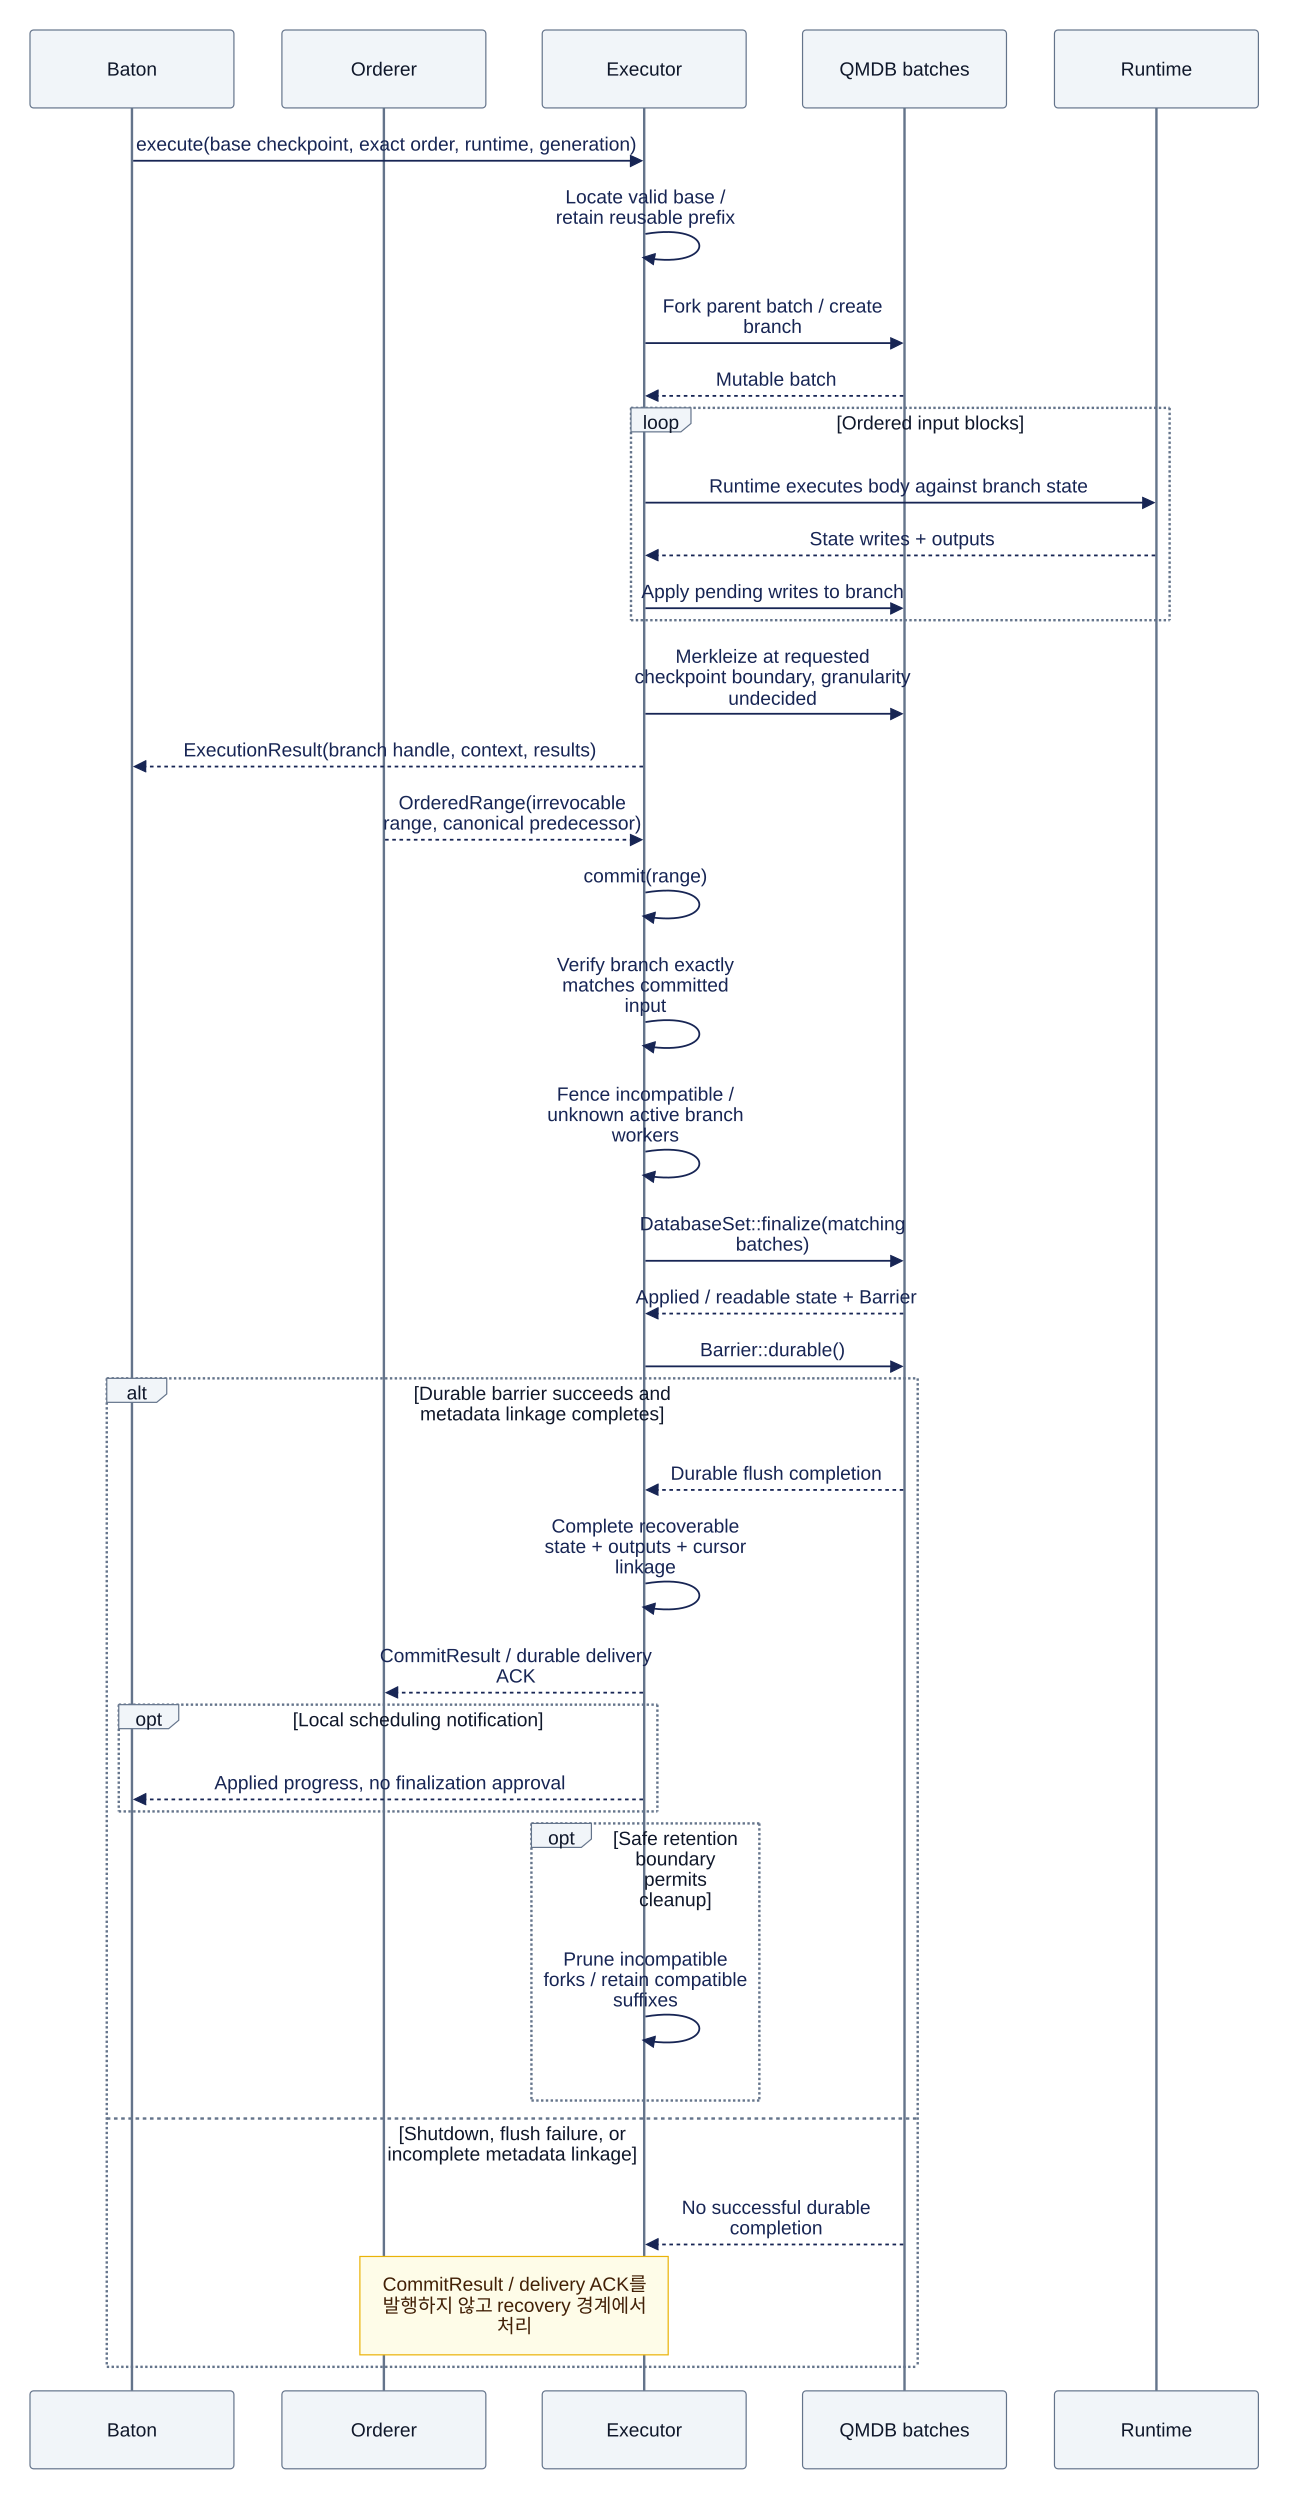
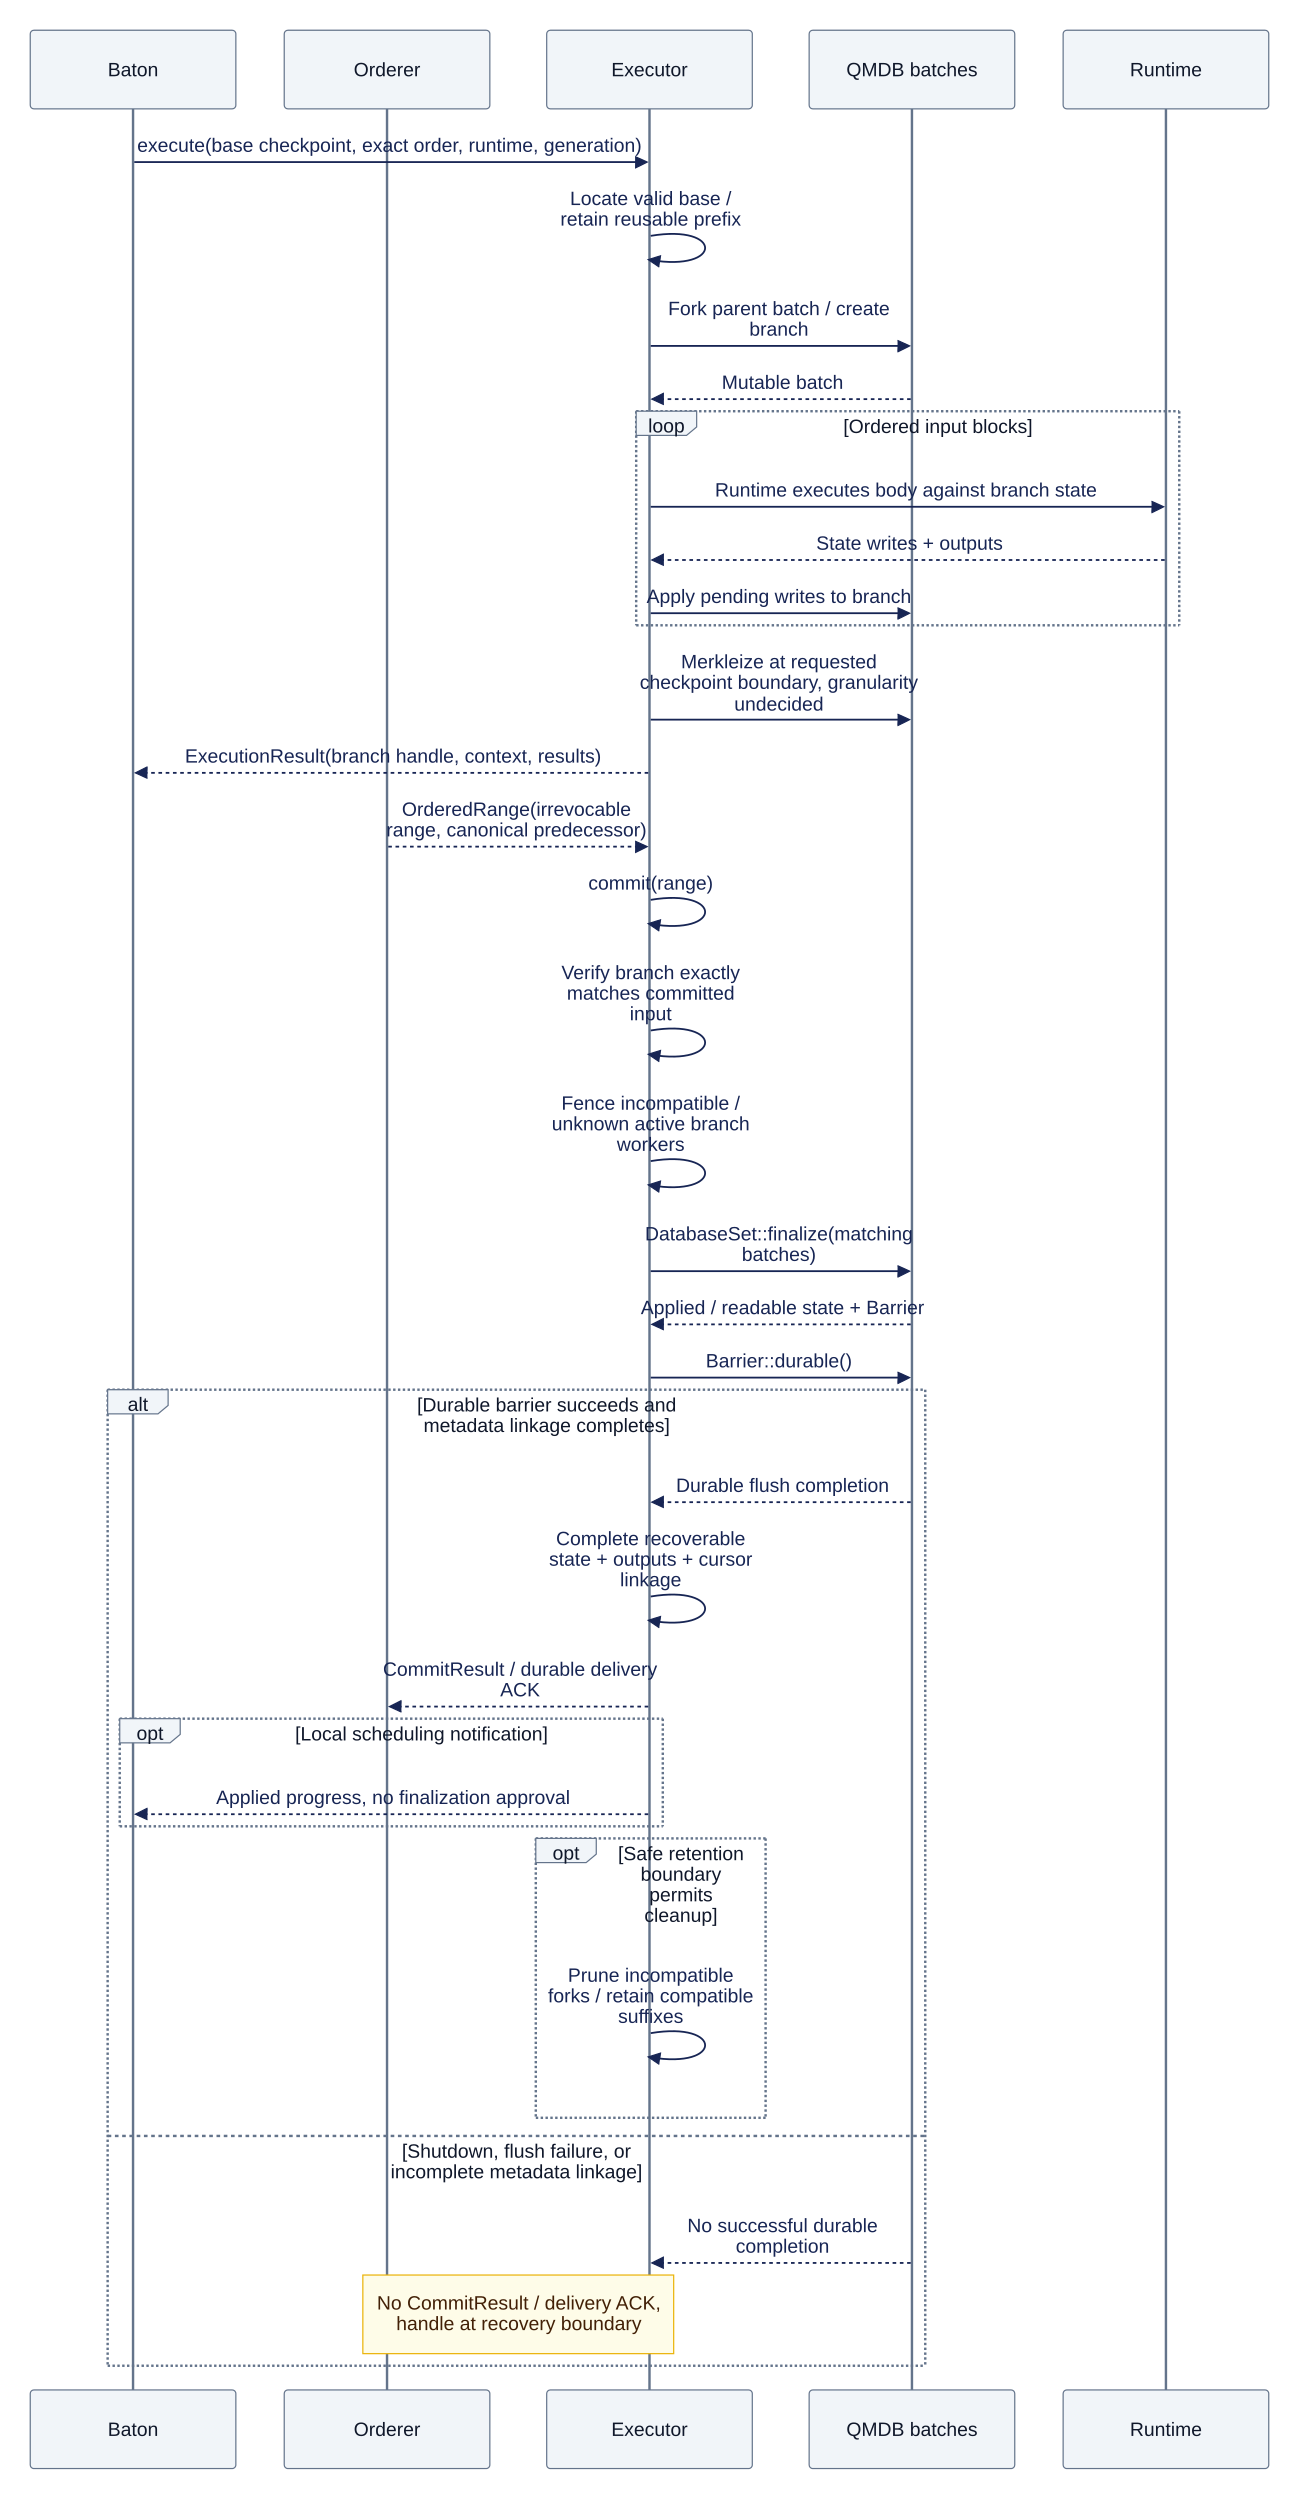
- <svg xmlns="http://www.w3.org/2000/svg" id="diagram-09" width="1074" height="2084" viewBox="-25 -25 1074 2084" role="graphics-document document" aria-roledescription="sequence">
-   <g>
-     <rect x="854" y="1968" fill="#eaeaea" stroke="#666" width="170" height="65" name="A" rx="3" ry="3" class="actor actor-bottom" />
-     <text x="939" y="2000.5" dominant-baseline="central" alignment-baseline="central" class="actor actor-box" style="text-anchor: middle; font-size: 16px; font-weight: 400; font-family: Arial, &quot;Apple SD Gothic Neo&quot;, sans-serif;">
+ <svg xmlns="http://www.w3.org/2000/svg" id="diagram-09" width="1074" height="2067" viewBox="-25 -25 1074 2067" role="graphics-document document" aria-roledescription="sequence">
+   <g>
+     <rect x="854" y="1951" fill="#eaeaea" stroke="#666" width="170" height="65" name="A" rx="3" ry="3" class="actor actor-bottom" />
+     <text x="939" y="1983.5" dominant-baseline="central" alignment-baseline="central" class="actor actor-box" style="text-anchor: middle; font-size: 16px; font-weight: 400; font-family: Arial, &quot;Apple SD Gothic Neo&quot;, sans-serif;">
      <tspan x="939" dy="0">Runtime</tspan>
    </text>
  </g>
  <g>
-     <rect x="644" y="1968" fill="#eaeaea" stroke="#666" width="170" height="65" name="Q" rx="3" ry="3" class="actor actor-bottom" />
-     <text x="729" y="2000.5" dominant-baseline="central" alignment-baseline="central" class="actor actor-box" style="text-anchor: middle; font-size: 16px; font-weight: 400; font-family: Arial, &quot;Apple SD Gothic Neo&quot;, sans-serif;">
+     <rect x="644" y="1951" fill="#eaeaea" stroke="#666" width="170" height="65" name="Q" rx="3" ry="3" class="actor actor-bottom" />
+     <text x="729" y="1983.5" dominant-baseline="central" alignment-baseline="central" class="actor actor-box" style="text-anchor: middle; font-size: 16px; font-weight: 400; font-family: Arial, &quot;Apple SD Gothic Neo&quot;, sans-serif;">
      <tspan x="729" dy="0">QMDB batches</tspan>
    </text>
  </g>
  <g>
-     <rect x="427" y="1968" fill="#eaeaea" stroke="#666" width="170" height="65" name="O" rx="3" ry="3" class="actor actor-bottom" />
-     <text x="512" y="2000.5" dominant-baseline="central" alignment-baseline="central" class="actor actor-box" style="text-anchor: middle; font-size: 16px; font-weight: 400; font-family: Arial, &quot;Apple SD Gothic Neo&quot;, sans-serif;">
+     <rect x="427" y="1951" fill="#eaeaea" stroke="#666" width="170" height="65" name="O" rx="3" ry="3" class="actor actor-bottom" />
+     <text x="512" y="1983.5" dominant-baseline="central" alignment-baseline="central" class="actor actor-box" style="text-anchor: middle; font-size: 16px; font-weight: 400; font-family: Arial, &quot;Apple SD Gothic Neo&quot;, sans-serif;">
      <tspan x="512" dy="0">Executor</tspan>
    </text>
  </g>
  <g>
-     <rect x="210" y="1968" fill="#eaeaea" stroke="#666" width="170" height="65" name="M" rx="3" ry="3" class="actor actor-bottom" />
-     <text x="295" y="2000.5" dominant-baseline="central" alignment-baseline="central" class="actor actor-box" style="text-anchor: middle; font-size: 16px; font-weight: 400; font-family: Arial, &quot;Apple SD Gothic Neo&quot;, sans-serif;">
+     <rect x="210" y="1951" fill="#eaeaea" stroke="#666" width="170" height="65" name="M" rx="3" ry="3" class="actor actor-bottom" />
+     <text x="295" y="1983.5" dominant-baseline="central" alignment-baseline="central" class="actor actor-box" style="text-anchor: middle; font-size: 16px; font-weight: 400; font-family: Arial, &quot;Apple SD Gothic Neo&quot;, sans-serif;">
      <tspan x="295" dy="0">Orderer</tspan>
    </text>
  </g>
  <g>
-     <rect x="0" y="1968" fill="#eaeaea" stroke="#666" width="170" height="65" name="B" rx="3" ry="3" class="actor actor-bottom" />
-     <text x="85" y="2000.5" dominant-baseline="central" alignment-baseline="central" class="actor actor-box" style="text-anchor: middle; font-size: 16px; font-weight: 400; font-family: Arial, &quot;Apple SD Gothic Neo&quot;, sans-serif;">
+     <rect x="0" y="1951" fill="#eaeaea" stroke="#666" width="170" height="65" name="B" rx="3" ry="3" class="actor actor-bottom" />
+     <text x="85" y="1983.5" dominant-baseline="central" alignment-baseline="central" class="actor actor-box" style="text-anchor: middle; font-size: 16px; font-weight: 400; font-family: Arial, &quot;Apple SD Gothic Neo&quot;, sans-serif;">
      <tspan x="85" dy="0">Baton</tspan>
    </text>
  </g>
  <g>
-     <line id="actor39" x1="939" y1="65" x2="939" y2="1968" class="actor-line 200" stroke-width="0.5px" stroke="#999" name="A" />
+     <line id="actor39" x1="939" y1="65" x2="939" y2="1951" class="actor-line 200" stroke-width="0.5px" stroke="#999" name="A" />
    <g id="root-39">
      <rect x="854" y="0" fill="#eaeaea" stroke="#666" width="170" height="65" name="A" rx="3" ry="3" class="actor actor-top" />
      <text x="939" y="32.5" dominant-baseline="central" alignment-baseline="central" class="actor actor-box" style="text-anchor: middle; font-size: 16px; font-weight: 400; font-family: Arial, &quot;Apple SD Gothic Neo&quot;, sans-serif;">
        <tspan x="939" dy="0">Runtime</tspan>
      </text>
    </g>
  </g>
  <g>
-     <line id="actor38" x1="729" y1="65" x2="729" y2="1968" class="actor-line 200" stroke-width="0.5px" stroke="#999" name="Q" />
+     <line id="actor38" x1="729" y1="65" x2="729" y2="1951" class="actor-line 200" stroke-width="0.5px" stroke="#999" name="Q" />
    <g id="root-38">
      <rect x="644" y="0" fill="#eaeaea" stroke="#666" width="170" height="65" name="Q" rx="3" ry="3" class="actor actor-top" />
      <text x="729" y="32.5" dominant-baseline="central" alignment-baseline="central" class="actor actor-box" style="text-anchor: middle; font-size: 16px; font-weight: 400; font-family: Arial, &quot;Apple SD Gothic Neo&quot;, sans-serif;">
        <tspan x="729" dy="0">QMDB batches</tspan>
      </text>
    </g>
  </g>
  <g>
-     <line id="actor37" x1="512" y1="65" x2="512" y2="1968" class="actor-line 200" stroke-width="0.5px" stroke="#999" name="O" />
+     <line id="actor37" x1="512" y1="65" x2="512" y2="1951" class="actor-line 200" stroke-width="0.5px" stroke="#999" name="O" />
    <g id="root-37">
      <rect x="427" y="0" fill="#eaeaea" stroke="#666" width="170" height="65" name="O" rx="3" ry="3" class="actor actor-top" />
      <text x="512" y="32.5" dominant-baseline="central" alignment-baseline="central" class="actor actor-box" style="text-anchor: middle; font-size: 16px; font-weight: 400; font-family: Arial, &quot;Apple SD Gothic Neo&quot;, sans-serif;">
        <tspan x="512" dy="0">Executor</tspan>
      </text>
    </g>
  </g>
  <g>
-     <line id="actor36" x1="295" y1="65" x2="295" y2="1968" class="actor-line 200" stroke-width="0.5px" stroke="#999" name="M" />
+     <line id="actor36" x1="295" y1="65" x2="295" y2="1951" class="actor-line 200" stroke-width="0.5px" stroke="#999" name="M" />
    <g id="root-36">
      <rect x="210" y="0" fill="#eaeaea" stroke="#666" width="170" height="65" name="M" rx="3" ry="3" class="actor actor-top" />
      <text x="295" y="32.5" dominant-baseline="central" alignment-baseline="central" class="actor actor-box" style="text-anchor: middle; font-size: 16px; font-weight: 400; font-family: Arial, &quot;Apple SD Gothic Neo&quot;, sans-serif;">
        <tspan x="295" dy="0">Orderer</tspan>
      </text>
    </g>
  </g>
  <g>
-     <line id="actor35" x1="85" y1="65" x2="85" y2="1968" class="actor-line 200" stroke-width="0.5px" stroke="#999" name="B" />
+     <line id="actor35" x1="85" y1="65" x2="85" y2="1951" class="actor-line 200" stroke-width="0.5px" stroke="#999" name="B" />
    <g id="root-35">
      <rect x="0" y="0" fill="#eaeaea" stroke="#666" width="170" height="65" name="B" rx="3" ry="3" class="actor actor-top" />
      <text x="85" y="32.5" dominant-baseline="central" alignment-baseline="central" class="actor actor-box" style="text-anchor: middle; font-size: 16px; font-weight: 400; font-family: Arial, &quot;Apple SD Gothic Neo&quot;, sans-serif;">
        <tspan x="85" dy="0">Baton</tspan>
      </text>
    </g>
  </g>
  <style>#diagram-09{font-family:Arial,Apple SD Gothic Neo,sans-serif;font-size:16px;fill:#172554;}@keyframes edge-animation-frame{from{stroke-dashoffset:0;}}@keyframes dash{to{stroke-dashoffset:0;}}#diagram-09 .edge-animation-slow{stroke-dasharray:9,5!important;stroke-dashoffset:900;animation:dash 50s linear infinite;stroke-linecap:round;}#diagram-09 .edge-animation-fast{stroke-dasharray:9,5!important;stroke-dashoffset:900;animation:dash 20s linear infinite;stroke-linecap:round;}#diagram-09 .error-icon{fill:hsl(45.882, 100%, 100%);}#diagram-09 .error-text{fill:#000000;stroke:#000000;}#diagram-09 .edge-thickness-normal{stroke-width:1px;}#diagram-09 .edge-thickness-thick{stroke-width:3.5px;}#diagram-09 .edge-pattern-solid{stroke-dasharray:0;}#diagram-09 .edge-thickness-invisible{stroke-width:0;fill:none;}#diagram-09 .edge-pattern-dashed{stroke-dasharray:3;}#diagram-09 .edge-pattern-dotted{stroke-dasharray:2;}#diagram-09 .marker{fill:#475569;stroke:#475569;}#diagram-09 .marker.cross{stroke:#475569;}#diagram-09 svg{font-family:Arial,Apple SD Gothic Neo,sans-serif;font-size:16px;}#diagram-09 p{margin:0;}#diagram-09 .actor{stroke:#64748b;fill:#f1f5f9;}#diagram-09 text.actor&gt;tspan{fill:#0f172a;stroke:none;}#diagram-09 .actor-line{stroke:#64748b;}#diagram-09 .innerArc{stroke-width:1.5;stroke-dasharray:none;}#diagram-09 .messageLine0{stroke-width:1.5;stroke-dasharray:none;stroke:#172554;}#diagram-09 .messageLine1{stroke-width:1.5;stroke-dasharray:2,2;stroke:#172554;}#diagram-09 #arrowhead path{fill:#172554;stroke:#172554;}#diagram-09 .sequenceNumber{fill:#b8aa96;}#diagram-09 #sequencenumber{fill:#172554;}#diagram-09 #crosshead path{fill:#172554;stroke:#172554;}#diagram-09 .messageText{fill:#172554;stroke:none;}#diagram-09 .labelBox{stroke:#64748b;fill:#f1f5f9;}#diagram-09 .labelText,#diagram-09 .labelText&gt;tspan{fill:#0f172a;stroke:none;}#diagram-09 .loopText,#diagram-09 .loopText&gt;tspan{fill:#0f172a;stroke:none;}#diagram-09 .loopLine{stroke-width:2px;stroke-dasharray:2,2;stroke:#64748b;fill:#64748b;}#diagram-09 .note{stroke:#eab308;fill:#fefce8;}#diagram-09 .noteText,#diagram-09 .noteText&gt;tspan{fill:#422006;stroke:none;}#diagram-09 .activation0{fill:hsl(105.882, 100%, 96.667%);stroke:hsl(105.882, 100%, 86.667%);}#diagram-09 .activation1{fill:hsl(105.882, 100%, 96.667%);stroke:hsl(105.882, 100%, 86.667%);}#diagram-09 .activation2{fill:hsl(105.882, 100%, 96.667%);stroke:hsl(105.882, 100%, 86.667%);}#diagram-09 .actorPopupMenu{position:absolute;}#diagram-09 .actorPopupMenuPanel{position:absolute;fill:#f1f5f9;box-shadow:0px 8px 16px 0px rgba(0,0,0,0.2);filter:drop-shadow(3px 5px 2px rgb(0 0 0 / 0.4));}#diagram-09 .actor-man line{stroke:#64748b;fill:#f1f5f9;}#diagram-09 .actor-man circle,#diagram-09 line{stroke:#64748b;fill:#f1f5f9;stroke-width:2px;}#diagram-09 :root{--mermaid-font-family:Arial,Apple SD Gothic Neo,sans-serif;}</style>
  <g />
  <defs>
    <symbol id="computer" width="24" height="24">
      <path transform="scale(.5)" d="M2 2v13h20v-13h-20zm18 11h-16v-9h16v9zm-10.228 6l.466-1h3.524l.467 1h-4.457zm14.228 3h-24l2-6h2.104l-1.33 4h18.45l-1.297-4h2.073l2 6zm-5-10h-14v-7h14v7z" />
    </symbol>
  </defs>
  <defs>
    <symbol id="database" fill-rule="evenodd" clip-rule="evenodd">
      <path transform="scale(.5)" d="M12.258.001l.256.004.255.005.253.008.251.01.249.012.247.015.246.016.242.019.241.02.239.023.236.024.233.027.231.028.229.031.225.032.223.034.22.036.217.038.214.04.211.041.208.043.205.045.201.046.198.048.194.05.191.051.187.053.183.054.18.056.175.057.172.059.168.06.163.061.16.063.155.064.15.066.074.033.073.033.071.034.07.034.069.035.068.035.067.035.066.035.064.036.064.036.062.036.06.036.06.037.058.037.058.037.055.038.055.038.053.038.052.038.051.039.05.039.048.039.047.039.045.04.044.04.043.04.041.04.04.041.039.041.037.041.036.041.034.041.033.042.032.042.03.042.029.042.027.042.026.043.024.043.023.043.021.043.02.043.018.044.017.043.015.044.013.044.012.044.011.045.009.044.007.045.006.045.004.045.002.045.001.045v17l-.001.045-.002.045-.004.045-.006.045-.007.045-.009.044-.011.045-.012.044-.013.044-.015.044-.017.043-.018.044-.02.043-.021.043-.023.043-.024.043-.026.043-.027.042-.029.042-.03.042-.032.042-.033.042-.034.041-.036.041-.037.041-.039.041-.04.041-.041.04-.043.04-.044.04-.045.04-.047.039-.048.039-.05.039-.051.039-.052.038-.053.038-.055.038-.055.038-.058.037-.058.037-.06.037-.06.036-.062.036-.064.036-.064.036-.066.035-.067.035-.068.035-.069.035-.07.034-.071.034-.073.033-.074.033-.15.066-.155.064-.16.063-.163.061-.168.06-.172.059-.175.057-.18.056-.183.054-.187.053-.191.051-.194.05-.198.048-.201.046-.205.045-.208.043-.211.041-.214.04-.217.038-.22.036-.223.034-.225.032-.229.031-.231.028-.233.027-.236.024-.239.023-.241.02-.242.019-.246.016-.247.015-.249.012-.251.01-.253.008-.255.005-.256.004-.258.001-.258-.001-.256-.004-.255-.005-.253-.008-.251-.01-.249-.012-.247-.015-.245-.016-.243-.019-.241-.02-.238-.023-.236-.024-.234-.027-.231-.028-.228-.031-.226-.032-.223-.034-.22-.036-.217-.038-.214-.04-.211-.041-.208-.043-.204-.045-.201-.046-.198-.048-.195-.05-.19-.051-.187-.053-.184-.054-.179-.056-.176-.057-.172-.059-.167-.06-.164-.061-.159-.063-.155-.064-.151-.066-.074-.033-.072-.033-.072-.034-.07-.034-.069-.035-.068-.035-.067-.035-.066-.035-.064-.036-.063-.036-.062-.036-.061-.036-.06-.037-.058-.037-.057-.037-.056-.038-.055-.038-.053-.038-.052-.038-.051-.039-.049-.039-.049-.039-.046-.039-.046-.04-.044-.04-.043-.04-.041-.04-.04-.041-.039-.041-.037-.041-.036-.041-.034-.041-.033-.042-.032-.042-.03-.042-.029-.042-.027-.042-.026-.043-.024-.043-.023-.043-.021-.043-.02-.043-.018-.044-.017-.043-.015-.044-.013-.044-.012-.044-.011-.045-.009-.044-.007-.045-.006-.045-.004-.045-.002-.045-.001-.045v-17l.001-.045.002-.045.004-.045.006-.045.007-.045.009-.044.011-.045.012-.044.013-.044.015-.044.017-.043.018-.044.02-.043.021-.043.023-.043.024-.043.026-.043.027-.042.029-.042.03-.042.032-.042.033-.042.034-.041.036-.041.037-.041.039-.041.04-.041.041-.04.043-.04.044-.04.046-.04.046-.039.049-.039.049-.039.051-.039.052-.038.053-.038.055-.038.056-.038.057-.037.058-.037.06-.037.061-.036.062-.036.063-.036.064-.036.066-.035.067-.035.068-.035.069-.035.07-.034.072-.034.072-.033.074-.033.151-.066.155-.064.159-.063.164-.061.167-.06.172-.059.176-.057.179-.056.184-.054.187-.053.19-.051.195-.05.198-.048.201-.046.204-.045.208-.043.211-.041.214-.04.217-.038.22-.036.223-.034.226-.032.228-.031.231-.028.234-.027.236-.024.238-.023.241-.02.243-.019.245-.016.247-.015.249-.012.251-.01.253-.008.255-.005.256-.004.258-.001.258.001zm-9.258 20.499v.01l.001.021.003.021.004.022.005.021.006.022.007.022.009.023.01.022.011.023.012.023.013.023.015.023.016.024.017.023.018.024.019.024.021.024.022.025.023.024.024.025.052.049.056.05.061.051.066.051.07.051.075.051.079.052.084.052.088.052.092.052.097.052.102.051.105.052.11.052.114.051.119.051.123.051.127.05.131.05.135.05.139.048.144.049.147.047.152.047.155.047.16.045.163.045.167.043.171.043.176.041.178.041.183.039.187.039.19.037.194.035.197.035.202.033.204.031.209.03.212.029.216.027.219.025.222.024.226.021.23.02.233.018.236.016.24.015.243.012.246.01.249.008.253.005.256.004.259.001.26-.001.257-.004.254-.005.25-.008.247-.011.244-.012.241-.014.237-.016.233-.018.231-.021.226-.021.224-.024.22-.026.216-.027.212-.028.21-.031.205-.031.202-.034.198-.034.194-.036.191-.037.187-.039.183-.04.179-.04.175-.042.172-.043.168-.044.163-.045.16-.046.155-.046.152-.047.148-.048.143-.049.139-.049.136-.05.131-.05.126-.05.123-.051.118-.052.114-.051.11-.052.106-.052.101-.052.096-.052.092-.052.088-.053.083-.051.079-.052.074-.052.07-.051.065-.051.06-.051.056-.05.051-.05.023-.024.023-.025.021-.024.02-.024.019-.024.018-.024.017-.024.015-.023.014-.024.013-.023.012-.023.01-.023.01-.022.008-.022.006-.022.006-.022.004-.022.004-.021.001-.021.001-.021v-4.127l-.077.055-.08.053-.083.054-.085.053-.087.052-.09.052-.093.051-.095.05-.097.05-.1.049-.102.049-.105.048-.106.047-.109.047-.111.046-.114.045-.115.045-.118.044-.12.043-.122.042-.124.042-.126.041-.128.04-.13.04-.132.038-.134.038-.135.037-.138.037-.139.035-.142.035-.143.034-.144.033-.147.032-.148.031-.15.03-.151.03-.153.029-.154.027-.156.027-.158.026-.159.025-.161.024-.162.023-.163.022-.165.021-.166.02-.167.019-.169.018-.169.017-.171.016-.173.015-.173.014-.175.013-.175.012-.177.011-.178.01-.179.008-.179.008-.181.006-.182.005-.182.004-.184.003-.184.002h-.37l-.184-.002-.184-.003-.182-.004-.182-.005-.181-.006-.179-.008-.179-.008-.178-.01-.176-.011-.176-.012-.175-.013-.173-.014-.172-.015-.171-.016-.17-.017-.169-.018-.167-.019-.166-.02-.165-.021-.163-.022-.162-.023-.161-.024-.159-.025-.157-.026-.156-.027-.155-.027-.153-.029-.151-.03-.15-.03-.148-.031-.146-.032-.145-.033-.143-.034-.141-.035-.14-.035-.137-.037-.136-.037-.134-.038-.132-.038-.13-.04-.128-.04-.126-.041-.124-.042-.122-.042-.12-.044-.117-.043-.116-.045-.113-.045-.112-.046-.109-.047-.106-.047-.105-.048-.102-.049-.1-.049-.097-.05-.095-.05-.093-.052-.09-.051-.087-.052-.085-.053-.083-.054-.08-.054-.077-.054v4.127zm0-5.654v.011l.001.021.003.021.004.021.005.022.006.022.007.022.009.022.01.022.011.023.012.023.013.023.015.024.016.023.017.024.018.024.019.024.021.024.022.024.023.025.024.024.052.05.056.05.061.05.066.051.07.051.075.052.079.051.084.052.088.052.092.052.097.052.102.052.105.052.11.051.114.051.119.052.123.05.127.051.131.05.135.049.139.049.144.048.147.048.152.047.155.046.16.045.163.045.167.044.171.042.176.042.178.04.183.04.187.038.19.037.194.036.197.034.202.033.204.032.209.03.212.028.216.027.219.025.222.024.226.022.23.02.233.018.236.016.24.014.243.012.246.01.249.008.253.006.256.003.259.001.26-.001.257-.003.254-.006.25-.008.247-.01.244-.012.241-.015.237-.016.233-.018.231-.02.226-.022.224-.024.22-.025.216-.027.212-.029.21-.03.205-.032.202-.033.198-.035.194-.036.191-.037.187-.039.183-.039.179-.041.175-.042.172-.043.168-.044.163-.045.16-.045.155-.047.152-.047.148-.048.143-.048.139-.05.136-.049.131-.05.126-.051.123-.051.118-.051.114-.052.11-.052.106-.052.101-.052.096-.052.092-.052.088-.052.083-.052.079-.052.074-.051.07-.052.065-.051.06-.05.056-.051.051-.049.023-.025.023-.024.021-.025.02-.024.019-.024.018-.024.017-.024.015-.023.014-.023.013-.024.012-.022.01-.023.01-.023.008-.022.006-.022.006-.022.004-.021.004-.022.001-.021.001-.021v-4.139l-.077.054-.08.054-.083.054-.085.052-.087.053-.09.051-.093.051-.095.051-.097.05-.1.049-.102.049-.105.048-.106.047-.109.047-.111.046-.114.045-.115.044-.118.044-.12.044-.122.042-.124.042-.126.041-.128.04-.13.039-.132.039-.134.038-.135.037-.138.036-.139.036-.142.035-.143.033-.144.033-.147.033-.148.031-.15.03-.151.03-.153.028-.154.028-.156.027-.158.026-.159.025-.161.024-.162.023-.163.022-.165.021-.166.02-.167.019-.169.018-.169.017-.171.016-.173.015-.173.014-.175.013-.175.012-.177.011-.178.009-.179.009-.179.007-.181.007-.182.005-.182.004-.184.003-.184.002h-.37l-.184-.002-.184-.003-.182-.004-.182-.005-.181-.007-.179-.007-.179-.009-.178-.009-.176-.011-.176-.012-.175-.013-.173-.014-.172-.015-.171-.016-.17-.017-.169-.018-.167-.019-.166-.02-.165-.021-.163-.022-.162-.023-.161-.024-.159-.025-.157-.026-.156-.027-.155-.028-.153-.028-.151-.03-.15-.03-.148-.031-.146-.033-.145-.033-.143-.033-.141-.035-.14-.036-.137-.036-.136-.037-.134-.038-.132-.039-.13-.039-.128-.04-.126-.041-.124-.042-.122-.043-.12-.043-.117-.044-.116-.044-.113-.046-.112-.046-.109-.046-.106-.047-.105-.048-.102-.049-.1-.049-.097-.05-.095-.051-.093-.051-.09-.051-.087-.053-.085-.052-.083-.054-.08-.054-.077-.054v4.139zm0-5.666v.011l.001.02.003.022.004.021.005.022.006.021.007.022.009.023.01.022.011.023.012.023.013.023.015.023.016.024.017.024.018.023.019.024.021.025.022.024.023.024.024.025.052.05.056.05.061.05.066.051.07.051.075.052.079.051.084.052.088.052.092.052.097.052.102.052.105.051.11.052.114.051.119.051.123.051.127.05.131.05.135.05.139.049.144.048.147.048.152.047.155.046.16.045.163.045.167.043.171.043.176.042.178.04.183.04.187.038.19.037.194.036.197.034.202.033.204.032.209.03.212.028.216.027.219.025.222.024.226.021.23.02.233.018.236.017.24.014.243.012.246.01.249.008.253.006.256.003.259.001.26-.001.257-.003.254-.006.25-.008.247-.01.244-.013.241-.014.237-.016.233-.018.231-.02.226-.022.224-.024.22-.025.216-.027.212-.029.21-.03.205-.032.202-.033.198-.035.194-.036.191-.037.187-.039.183-.039.179-.041.175-.042.172-.043.168-.044.163-.045.16-.045.155-.047.152-.047.148-.048.143-.049.139-.049.136-.049.131-.051.126-.05.123-.051.118-.052.114-.051.11-.052.106-.052.101-.052.096-.052.092-.052.088-.052.083-.052.079-.052.074-.052.07-.051.065-.051.06-.051.056-.05.051-.049.023-.025.023-.025.021-.024.02-.024.019-.024.018-.024.017-.024.015-.023.014-.024.013-.023.012-.023.01-.022.01-.023.008-.022.006-.022.006-.022.004-.022.004-.021.001-.021.001-.021v-4.153l-.077.054-.08.054-.083.053-.085.053-.087.053-.09.051-.093.051-.095.051-.097.05-.1.049-.102.048-.105.048-.106.048-.109.046-.111.046-.114.046-.115.044-.118.044-.12.043-.122.043-.124.042-.126.041-.128.04-.13.039-.132.039-.134.038-.135.037-.138.036-.139.036-.142.034-.143.034-.144.033-.147.032-.148.032-.15.03-.151.03-.153.028-.154.028-.156.027-.158.026-.159.024-.161.024-.162.023-.163.023-.165.021-.166.02-.167.019-.169.018-.169.017-.171.016-.173.015-.173.014-.175.013-.175.012-.177.01-.178.01-.179.009-.179.007-.181.006-.182.006-.182.004-.184.003-.184.001-.185.001-.185-.001-.184-.001-.184-.003-.182-.004-.182-.006-.181-.006-.179-.007-.179-.009-.178-.01-.176-.01-.176-.012-.175-.013-.173-.014-.172-.015-.171-.016-.17-.017-.169-.018-.167-.019-.166-.02-.165-.021-.163-.023-.162-.023-.161-.024-.159-.024-.157-.026-.156-.027-.155-.028-.153-.028-.151-.03-.15-.03-.148-.032-.146-.032-.145-.033-.143-.034-.141-.034-.14-.036-.137-.036-.136-.037-.134-.038-.132-.039-.13-.039-.128-.041-.126-.041-.124-.041-.122-.043-.12-.043-.117-.044-.116-.044-.113-.046-.112-.046-.109-.046-.106-.048-.105-.048-.102-.048-.1-.05-.097-.049-.095-.051-.093-.051-.09-.052-.087-.052-.085-.053-.083-.053-.08-.054-.077-.054v4.153zm8.74-8.179l-.257.004-.254.005-.25.008-.247.011-.244.012-.241.014-.237.016-.233.018-.231.021-.226.022-.224.023-.22.026-.216.027-.212.028-.21.031-.205.032-.202.033-.198.034-.194.036-.191.038-.187.038-.183.04-.179.041-.175.042-.172.043-.168.043-.163.045-.16.046-.155.046-.152.048-.148.048-.143.048-.139.049-.136.05-.131.05-.126.051-.123.051-.118.051-.114.052-.11.052-.106.052-.101.052-.096.052-.092.052-.088.052-.083.052-.079.052-.074.051-.07.052-.065.051-.06.05-.056.05-.051.05-.023.025-.023.024-.021.024-.02.025-.019.024-.018.024-.017.023-.015.024-.014.023-.013.023-.012.023-.01.023-.01.022-.008.022-.006.023-.006.021-.004.022-.004.021-.001.021-.001.021.001.021.001.021.004.021.004.022.006.021.006.023.008.022.01.022.01.023.012.023.013.023.014.023.015.024.017.023.018.024.019.024.02.025.021.024.023.024.023.025.051.05.056.05.06.05.065.051.07.052.074.051.079.052.083.052.088.052.092.052.096.052.101.052.106.052.11.052.114.052.118.051.123.051.126.051.131.05.136.05.139.049.143.048.148.048.152.048.155.046.16.046.163.045.168.043.172.043.175.042.179.041.183.04.187.038.191.038.194.036.198.034.202.033.205.032.21.031.212.028.216.027.22.026.224.023.226.022.231.021.233.018.237.016.241.014.244.012.247.011.25.008.254.005.257.004.26.001.26-.001.257-.004.254-.005.25-.008.247-.011.244-.012.241-.014.237-.016.233-.018.231-.021.226-.022.224-.023.22-.026.216-.027.212-.028.21-.031.205-.032.202-.033.198-.034.194-.036.191-.038.187-.038.183-.04.179-.041.175-.042.172-.043.168-.043.163-.045.16-.046.155-.046.152-.048.148-.048.143-.048.139-.049.136-.05.131-.05.126-.051.123-.051.118-.051.114-.052.11-.052.106-.052.101-.052.096-.052.092-.052.088-.052.083-.052.079-.052.074-.051.07-.052.065-.051.06-.05.056-.05.051-.05.023-.025.023-.024.021-.024.02-.025.019-.024.018-.024.017-.023.015-.024.014-.023.013-.023.012-.023.01-.023.01-.022.008-.022.006-.023.006-.021.004-.022.004-.021.001-.021.001-.021-.001-.021-.001-.021-.004-.021-.004-.022-.006-.021-.006-.023-.008-.022-.01-.022-.01-.023-.012-.023-.013-.023-.014-.023-.015-.024-.017-.023-.018-.024-.019-.024-.02-.025-.021-.024-.023-.024-.023-.025-.051-.05-.056-.05-.06-.05-.065-.051-.07-.052-.074-.051-.079-.052-.083-.052-.088-.052-.092-.052-.096-.052-.101-.052-.106-.052-.11-.052-.114-.052-.118-.051-.123-.051-.126-.051-.131-.05-.136-.05-.139-.049-.143-.048-.148-.048-.152-.048-.155-.046-.16-.046-.163-.045-.168-.043-.172-.043-.175-.042-.179-.041-.183-.04-.187-.038-.191-.038-.194-.036-.198-.034-.202-.033-.205-.032-.21-.031-.212-.028-.216-.027-.22-.026-.224-.023-.226-.022-.231-.021-.233-.018-.237-.016-.241-.014-.244-.012-.247-.011-.25-.008-.254-.005-.257-.004-.26-.001-.26.001z" />
    </symbol>
  </defs>
  <defs>
    <symbol id="clock" width="24" height="24">
      <path transform="scale(.5)" d="M12 2c5.514 0 10 4.486 10 10s-4.486 10-10 10-10-4.486-10-10 4.486-10 10-10zm0-2c-6.627 0-12 5.373-12 12s5.373 12 12 12 12-5.373 12-12-5.373-12-12-12zm5.848 12.459c.202.038.202.333.001.372-1.907.361-6.045 1.111-6.547 1.111-.719 0-1.301-.582-1.301-1.301 0-.512.77-5.447 1.125-7.445.034-.192.312-.181.343.014l.985 6.238 5.394 1.011z" />
    </symbol>
  </defs>
  <defs>
    <marker id="arrowhead" refX="7.9" refY="5" markerUnits="userSpaceOnUse" markerWidth="12" markerHeight="12" orient="auto-start-reverse">
      <path d="M -1 0 L 10 5 L 0 10 z" />
    </marker>
  </defs>
  <defs>
    <marker id="crosshead" markerWidth="15" markerHeight="8" orient="auto" refX="4" refY="4.5">
      <path fill="none" stroke="#000000" stroke-width="1pt" d="M 1,2 L 6,7 M 6,2 L 1,7" style="stroke-dasharray: 0, 0;" />
    </marker>
  </defs>
  <defs>
    <marker id="filled-head" refX="15.5" refY="7" markerWidth="20" markerHeight="28" orient="auto">
      <path d="M 18,7 L9,13 L14,7 L9,1 Z" />
    </marker>
  </defs>
  <defs>
    <marker id="sequencenumber" refX="15" refY="15" markerWidth="60" markerHeight="40" orient="auto">
      <circle cx="15" cy="15" r="6" />
    </marker>
  </defs>
  <g>
    <line x1="501" y1="315" x2="950" y2="315" class="loopLine" />
    <line x1="950" y1="315" x2="950" y2="492" class="loopLine" />
    <line x1="501" y1="492" x2="950" y2="492" class="loopLine" />
    <line x1="501" y1="315" x2="501" y2="492" class="loopLine" />
    <polygon points="501,315 551,315 551,328 542.6,335 501,335" class="labelBox" />
    <text x="526" y="328" text-anchor="middle" dominant-baseline="middle" alignment-baseline="middle" class="labelText" style="font-family: Arial, &quot;Apple SD Gothic Neo&quot;, sans-serif; font-size: 16px; font-weight: 400;">loop</text>
    <text x="750.5" y="333" text-anchor="middle" class="loopText" style="font-family: Arial, &quot;Apple SD Gothic Neo&quot;, sans-serif; font-size: 16px; font-weight: 400;">
      <tspan x="750.5">[Ordered input blocks]</tspan>
    </text>
  </g>
  <g>
    <line x1="74" y1="1396" x2="523" y2="1396" class="loopLine" />
    <line x1="523" y1="1396" x2="523" y2="1485" class="loopLine" />
    <line x1="74" y1="1485" x2="523" y2="1485" class="loopLine" />
    <line x1="74" y1="1396" x2="74" y2="1485" class="loopLine" />
    <polygon points="74,1396 124,1396 124,1409 115.6,1416 74,1416" class="labelBox" />
    <text x="99" y="1409" text-anchor="middle" dominant-baseline="middle" alignment-baseline="middle" class="labelText" style="font-family: Arial, &quot;Apple SD Gothic Neo&quot;, sans-serif; font-size: 16px; font-weight: 400;">opt</text>
    <text x="323.5" y="1414" text-anchor="middle" class="loopText" style="font-family: Arial, &quot;Apple SD Gothic Neo&quot;, sans-serif; font-size: 16px; font-weight: 400;">
      <tspan x="323.5">[Local scheduling notification]</tspan>
    </text>
  </g>
  <g>
    <line x1="418" y1="1495" x2="608" y2="1495" class="loopLine" />
    <line x1="608" y1="1495" x2="608" y2="1726" class="loopLine" />
    <line x1="418" y1="1726" x2="608" y2="1726" class="loopLine" />
    <line x1="418" y1="1495" x2="418" y2="1726" class="loopLine" />
    <polygon points="418,1495 468,1495 468,1508 459.6,1515 418,1515" class="labelBox" />
    <text x="443" y="1508" text-anchor="middle" dominant-baseline="middle" alignment-baseline="middle" class="labelText" style="font-family: Arial, &quot;Apple SD Gothic Neo&quot;, sans-serif; font-size: 16px; font-weight: 400;">opt</text>
    <text x="538" y="1513" text-anchor="middle" class="loopText" style="font-family: Arial, &quot;Apple SD Gothic Neo&quot;, sans-serif; font-size: 16px; font-weight: 400;">
      <tspan x="538">[Safe retention</tspan>
    </text>
    <text x="538" y="1530" text-anchor="middle" class="loopText" style="font-family: Arial, &quot;Apple SD Gothic Neo&quot;, sans-serif; font-size: 16px; font-weight: 400;">
      <tspan x="538">boundary</tspan>
    </text>
    <text x="538" y="1547" text-anchor="middle" class="loopText" style="font-family: Arial, &quot;Apple SD Gothic Neo&quot;, sans-serif; font-size: 16px; font-weight: 400;">
      <tspan x="538">permits</tspan>
    </text>
    <text x="538" y="1564" text-anchor="middle" class="loopText" style="font-family: Arial, &quot;Apple SD Gothic Neo&quot;, sans-serif; font-size: 16px; font-weight: 400;">
      <tspan x="538">cleanup]</tspan>
    </text>
  </g>
  <g>
-     <rect x="275" y="1856" fill="#EDF2AE" stroke="#666" width="257" height="82" class="note" />
+     <rect x="275" y="1856" fill="#EDF2AE" stroke="#666" width="257" height="65" class="note" />
    <text x="404" y="1864" text-anchor="middle" dominant-baseline="middle" alignment-baseline="middle" class="noteText" dy="1em" style="font-family: Arial, &quot;Apple SD Gothic Neo&quot;, sans-serif; font-size: 16px; font-weight: 400;">
-       <tspan x="404">CommitResult / delivery ACK를</tspan>
+       <tspan x="404">No CommitResult / delivery ACK,</tspan>
    </text>
    <text x="404" y="1881" text-anchor="middle" dominant-baseline="middle" alignment-baseline="middle" class="noteText" dy="1em" style="font-family: Arial, &quot;Apple SD Gothic Neo&quot;, sans-serif; font-size: 16px; font-weight: 400;">
-       <tspan x="404">발행하지 않고 recovery 경계에서</tspan>
-     </text>
-     <text x="404" y="1898" text-anchor="middle" dominant-baseline="middle" alignment-baseline="middle" class="noteText" dy="1em" style="font-family: Arial, &quot;Apple SD Gothic Neo&quot;, sans-serif; font-size: 16px; font-weight: 400;">
-       <tspan x="404">처리</tspan>
+       <tspan x="404">handle at recovery boundary</tspan>
    </text>
  </g>
  <g>
    <line x1="64" y1="1124" x2="740" y2="1124" class="loopLine" />
-     <line x1="740" y1="1124" x2="740" y2="1948" class="loopLine" />
-     <line x1="64" y1="1948" x2="740" y2="1948" class="loopLine" />
-     <line x1="64" y1="1124" x2="64" y2="1948" class="loopLine" />
+     <line x1="740" y1="1124" x2="740" y2="1931" class="loopLine" />
+     <line x1="64" y1="1931" x2="740" y2="1931" class="loopLine" />
+     <line x1="64" y1="1124" x2="64" y2="1931" class="loopLine" />
    <line x1="64" y1="1741" x2="740" y2="1741" class="loopLine" style="stroke-dasharray: 3, 3;" />
    <polygon points="64,1124 114,1124 114,1137 105.6,1144 64,1144" class="labelBox" />
    <text x="89" y="1137" text-anchor="middle" dominant-baseline="middle" alignment-baseline="middle" class="labelText" style="font-family: Arial, &quot;Apple SD Gothic Neo&quot;, sans-serif; font-size: 16px; font-weight: 400;">alt</text>
    <text x="427" y="1142" text-anchor="middle" class="loopText" style="font-family: Arial, &quot;Apple SD Gothic Neo&quot;, sans-serif; font-size: 16px; font-weight: 400;">
      <tspan x="427">[Durable barrier succeeds and</tspan>
    </text>
    <text x="427" y="1159" text-anchor="middle" class="loopText" style="font-family: Arial, &quot;Apple SD Gothic Neo&quot;, sans-serif; font-size: 16px; font-weight: 400;">
      <tspan x="427">metadata linkage completes]</tspan>
    </text>
    <text x="402" y="1759" text-anchor="middle" class="loopText" style="font-family: Arial, &quot;Apple SD Gothic Neo&quot;, sans-serif; font-size: 16px; font-weight: 400;">[Shutdown, flush failure, or</text>
    <text x="402" y="1776" text-anchor="middle" class="loopText" style="font-family: Arial, &quot;Apple SD Gothic Neo&quot;, sans-serif; font-size: 16px; font-weight: 400;">incomplete metadata linkage]</text>
  </g>
  <text x="297" y="80" text-anchor="middle" dominant-baseline="middle" alignment-baseline="middle" class="messageText" dy="1em" style="font-family: Arial, &quot;Apple SD Gothic Neo&quot;, sans-serif; font-size: 16px; font-weight: 400;">execute(base checkpoint, exact order, runtime, generation)</text>
  <line x1="86" y1="109" x2="508" y2="109" class="messageLine0" stroke-width="2" stroke="none" marker-end="url(#arrowhead)" style="fill: none;" />
  <text x="513" y="124" text-anchor="middle" dominant-baseline="middle" alignment-baseline="middle" class="messageText" dy="1em" style="font-family: Arial, &quot;Apple SD Gothic Neo&quot;, sans-serif; font-size: 16px; font-weight: 400;">Locate valid base /</text>
  <text x="513" y="141" text-anchor="middle" dominant-baseline="middle" alignment-baseline="middle" class="messageText" dy="1em" style="font-family: Arial, &quot;Apple SD Gothic Neo&quot;, sans-serif; font-size: 16px; font-weight: 400;">retain reusable prefix</text>
  <path d="M 513,170 C 573,160 573,200 513,190" class="messageLine0" stroke-width="2" stroke="none" marker-end="url(#arrowhead)" style="fill: none;" />
  <text x="619" y="215" text-anchor="middle" dominant-baseline="middle" alignment-baseline="middle" class="messageText" dy="1em" style="font-family: Arial, &quot;Apple SD Gothic Neo&quot;, sans-serif; font-size: 16px; font-weight: 400;">Fork parent batch / create</text>
  <text x="619" y="232" text-anchor="middle" dominant-baseline="middle" alignment-baseline="middle" class="messageText" dy="1em" style="font-family: Arial, &quot;Apple SD Gothic Neo&quot;, sans-serif; font-size: 16px; font-weight: 400;">branch</text>
  <line x1="513" y1="261" x2="725" y2="261" class="messageLine0" stroke-width="2" stroke="none" marker-end="url(#arrowhead)" style="fill: none;" />
  <text x="622" y="276" text-anchor="middle" dominant-baseline="middle" alignment-baseline="middle" class="messageText" dy="1em" style="font-family: Arial, &quot;Apple SD Gothic Neo&quot;, sans-serif; font-size: 16px; font-weight: 400;">Mutable batch</text>
  <line x1="728" y1="305" x2="516" y2="305" class="messageLine1" stroke-width="2" stroke="none" marker-end="url(#arrowhead)" style="stroke-dasharray: 3, 3; fill: none;" />
  <text x="724" y="365" text-anchor="middle" dominant-baseline="middle" alignment-baseline="middle" class="messageText" dy="1em" style="font-family: Arial, &quot;Apple SD Gothic Neo&quot;, sans-serif; font-size: 16px; font-weight: 400;">Runtime executes body against branch state</text>
  <line x1="513" y1="394" x2="935" y2="394" class="messageLine0" stroke-width="2" stroke="none" marker-end="url(#arrowhead)" style="fill: none;" />
  <text x="727" y="409" text-anchor="middle" dominant-baseline="middle" alignment-baseline="middle" class="messageText" dy="1em" style="font-family: Arial, &quot;Apple SD Gothic Neo&quot;, sans-serif; font-size: 16px; font-weight: 400;">State writes + outputs</text>
  <line x1="938" y1="438" x2="516" y2="438" class="messageLine1" stroke-width="2" stroke="none" marker-end="url(#arrowhead)" style="stroke-dasharray: 3, 3; fill: none;" />
  <text x="619" y="453" text-anchor="middle" dominant-baseline="middle" alignment-baseline="middle" class="messageText" dy="1em" style="font-family: Arial, &quot;Apple SD Gothic Neo&quot;, sans-serif; font-size: 16px; font-weight: 400;">Apply pending writes to branch</text>
  <line x1="513" y1="482" x2="725" y2="482" class="messageLine0" stroke-width="2" stroke="none" marker-end="url(#arrowhead)" style="fill: none;" />
  <text x="619" y="507" text-anchor="middle" dominant-baseline="middle" alignment-baseline="middle" class="messageText" dy="1em" style="font-family: Arial, &quot;Apple SD Gothic Neo&quot;, sans-serif; font-size: 16px; font-weight: 400;">Merkleize at requested</text>
  <text x="619" y="524" text-anchor="middle" dominant-baseline="middle" alignment-baseline="middle" class="messageText" dy="1em" style="font-family: Arial, &quot;Apple SD Gothic Neo&quot;, sans-serif; font-size: 16px; font-weight: 400;">checkpoint boundary, granularity</text>
  <text x="619" y="542" text-anchor="middle" dominant-baseline="middle" alignment-baseline="middle" class="messageText" dy="1em" style="font-family: Arial, &quot;Apple SD Gothic Neo&quot;, sans-serif; font-size: 16px; font-weight: 400;">undecided</text>
  <line x1="513" y1="570" x2="725" y2="570" class="messageLine0" stroke-width="2" stroke="none" marker-end="url(#arrowhead)" style="fill: none;" />
  <text x="300" y="585" text-anchor="middle" dominant-baseline="middle" alignment-baseline="middle" class="messageText" dy="1em" style="font-family: Arial, &quot;Apple SD Gothic Neo&quot;, sans-serif; font-size: 16px; font-weight: 400;">ExecutionResult(branch handle, context, results)</text>
  <line x1="511" y1="614" x2="89" y2="614" class="messageLine1" stroke-width="2" stroke="none" marker-end="url(#arrowhead)" style="stroke-dasharray: 3, 3; fill: none;" />
  <text x="402" y="629" text-anchor="middle" dominant-baseline="middle" alignment-baseline="middle" class="messageText" dy="1em" style="font-family: Arial, &quot;Apple SD Gothic Neo&quot;, sans-serif; font-size: 16px; font-weight: 400;">OrderedRange(irrevocable</text>
  <text x="402" y="646" text-anchor="middle" dominant-baseline="middle" alignment-baseline="middle" class="messageText" dy="1em" style="font-family: Arial, &quot;Apple SD Gothic Neo&quot;, sans-serif; font-size: 16px; font-weight: 400;">range, canonical predecessor)</text>
  <line x1="296" y1="675" x2="508" y2="675" class="messageLine1" stroke-width="2" stroke="none" marker-end="url(#arrowhead)" style="stroke-dasharray: 3, 3; fill: none;" />
  <text x="513" y="690" text-anchor="middle" dominant-baseline="middle" alignment-baseline="middle" class="messageText" dy="1em" style="font-family: Arial, &quot;Apple SD Gothic Neo&quot;, sans-serif; font-size: 16px; font-weight: 400;">commit(range)</text>
  <path d="M 513,719 C 573,709 573,749 513,739" class="messageLine0" stroke-width="2" stroke="none" marker-end="url(#arrowhead)" style="fill: none;" />
  <text x="513" y="764" text-anchor="middle" dominant-baseline="middle" alignment-baseline="middle" class="messageText" dy="1em" style="font-family: Arial, &quot;Apple SD Gothic Neo&quot;, sans-serif; font-size: 16px; font-weight: 400;">Verify branch exactly</text>
  <text x="513" y="781" text-anchor="middle" dominant-baseline="middle" alignment-baseline="middle" class="messageText" dy="1em" style="font-family: Arial, &quot;Apple SD Gothic Neo&quot;, sans-serif; font-size: 16px; font-weight: 400;">matches committed</text>
  <text x="513" y="798" text-anchor="middle" dominant-baseline="middle" alignment-baseline="middle" class="messageText" dy="1em" style="font-family: Arial, &quot;Apple SD Gothic Neo&quot;, sans-serif; font-size: 16px; font-weight: 400;">input</text>
  <path d="M 513,827 C 573,817 573,857 513,847" class="messageLine0" stroke-width="2" stroke="none" marker-end="url(#arrowhead)" style="fill: none;" />
  <text x="513" y="872" text-anchor="middle" dominant-baseline="middle" alignment-baseline="middle" class="messageText" dy="1em" style="font-family: Arial, &quot;Apple SD Gothic Neo&quot;, sans-serif; font-size: 16px; font-weight: 400;">Fence incompatible /</text>
  <text x="513" y="889" text-anchor="middle" dominant-baseline="middle" alignment-baseline="middle" class="messageText" dy="1em" style="font-family: Arial, &quot;Apple SD Gothic Neo&quot;, sans-serif; font-size: 16px; font-weight: 400;">unknown active branch</text>
  <text x="513" y="906" text-anchor="middle" dominant-baseline="middle" alignment-baseline="middle" class="messageText" dy="1em" style="font-family: Arial, &quot;Apple SD Gothic Neo&quot;, sans-serif; font-size: 16px; font-weight: 400;">workers</text>
  <path d="M 513,935 C 573,925 573,965 513,955" class="messageLine0" stroke-width="2" stroke="none" marker-end="url(#arrowhead)" style="fill: none;" />
  <text x="619" y="980" text-anchor="middle" dominant-baseline="middle" alignment-baseline="middle" class="messageText" dy="1em" style="font-family: Arial, &quot;Apple SD Gothic Neo&quot;, sans-serif; font-size: 16px; font-weight: 400;">DatabaseSet::finalize(matching</text>
  <text x="619" y="997" text-anchor="middle" dominant-baseline="middle" alignment-baseline="middle" class="messageText" dy="1em" style="font-family: Arial, &quot;Apple SD Gothic Neo&quot;, sans-serif; font-size: 16px; font-weight: 400;">batches)</text>
  <line x1="513" y1="1026" x2="725" y2="1026" class="messageLine0" stroke-width="2" stroke="none" marker-end="url(#arrowhead)" style="fill: none;" />
  <text x="622" y="1041" text-anchor="middle" dominant-baseline="middle" alignment-baseline="middle" class="messageText" dy="1em" style="font-family: Arial, &quot;Apple SD Gothic Neo&quot;, sans-serif; font-size: 16px; font-weight: 400;">Applied / readable state + Barrier</text>
  <line x1="728" y1="1070" x2="516" y2="1070" class="messageLine1" stroke-width="2" stroke="none" marker-end="url(#arrowhead)" style="stroke-dasharray: 3, 3; fill: none;" />
  <text x="619" y="1085" text-anchor="middle" dominant-baseline="middle" alignment-baseline="middle" class="messageText" dy="1em" style="font-family: Arial, &quot;Apple SD Gothic Neo&quot;, sans-serif; font-size: 16px; font-weight: 400;">Barrier::durable()</text>
  <line x1="513" y1="1114" x2="725" y2="1114" class="messageLine0" stroke-width="2" stroke="none" marker-end="url(#arrowhead)" style="fill: none;" />
  <text x="622" y="1188" text-anchor="middle" dominant-baseline="middle" alignment-baseline="middle" class="messageText" dy="1em" style="font-family: Arial, &quot;Apple SD Gothic Neo&quot;, sans-serif; font-size: 16px; font-weight: 400;">Durable flush completion</text>
  <line x1="728" y1="1217" x2="516" y2="1217" class="messageLine1" stroke-width="2" stroke="none" marker-end="url(#arrowhead)" style="stroke-dasharray: 3, 3; fill: none;" />
  <text x="513" y="1232" text-anchor="middle" dominant-baseline="middle" alignment-baseline="middle" class="messageText" dy="1em" style="font-family: Arial, &quot;Apple SD Gothic Neo&quot;, sans-serif; font-size: 16px; font-weight: 400;">Complete recoverable</text>
  <text x="513" y="1249" text-anchor="middle" dominant-baseline="middle" alignment-baseline="middle" class="messageText" dy="1em" style="font-family: Arial, &quot;Apple SD Gothic Neo&quot;, sans-serif; font-size: 16px; font-weight: 400;">state + outputs + cursor</text>
  <text x="513" y="1266" text-anchor="middle" dominant-baseline="middle" alignment-baseline="middle" class="messageText" dy="1em" style="font-family: Arial, &quot;Apple SD Gothic Neo&quot;, sans-serif; font-size: 16px; font-weight: 400;">linkage</text>
  <path d="M 513,1295 C 573,1285 573,1325 513,1315" class="messageLine0" stroke-width="2" stroke="none" marker-end="url(#arrowhead)" style="fill: none;" />
  <text x="405" y="1340" text-anchor="middle" dominant-baseline="middle" alignment-baseline="middle" class="messageText" dy="1em" style="font-family: Arial, &quot;Apple SD Gothic Neo&quot;, sans-serif; font-size: 16px; font-weight: 400;">CommitResult / durable delivery</text>
  <text x="405" y="1357" text-anchor="middle" dominant-baseline="middle" alignment-baseline="middle" class="messageText" dy="1em" style="font-family: Arial, &quot;Apple SD Gothic Neo&quot;, sans-serif; font-size: 16px; font-weight: 400;">ACK</text>
  <line x1="511" y1="1386" x2="299" y2="1386" class="messageLine1" stroke-width="2" stroke="none" marker-end="url(#arrowhead)" style="stroke-dasharray: 3, 3; fill: none;" />
  <text x="300" y="1446" text-anchor="middle" dominant-baseline="middle" alignment-baseline="middle" class="messageText" dy="1em" style="font-family: Arial, &quot;Apple SD Gothic Neo&quot;, sans-serif; font-size: 16px; font-weight: 400;">Applied progress, no finalization approval</text>
  <line x1="511" y1="1475" x2="89" y2="1475" class="messageLine1" stroke-width="2" stroke="none" marker-end="url(#arrowhead)" style="stroke-dasharray: 3, 3; fill: none;" />
  <text x="513" y="1593" text-anchor="middle" dominant-baseline="middle" alignment-baseline="middle" class="messageText" dy="1em" style="font-family: Arial, &quot;Apple SD Gothic Neo&quot;, sans-serif; font-size: 16px; font-weight: 400;">Prune incompatible</text>
  <text x="513" y="1610" text-anchor="middle" dominant-baseline="middle" alignment-baseline="middle" class="messageText" dy="1em" style="font-family: Arial, &quot;Apple SD Gothic Neo&quot;, sans-serif; font-size: 16px; font-weight: 400;">forks / retain compatible</text>
  <text x="513" y="1627" text-anchor="middle" dominant-baseline="middle" alignment-baseline="middle" class="messageText" dy="1em" style="font-family: Arial, &quot;Apple SD Gothic Neo&quot;, sans-serif; font-size: 16px; font-weight: 400;">suffixes</text>
  <path d="M 513,1656 C 573,1646 573,1686 513,1676" class="messageLine0" stroke-width="2" stroke="none" marker-end="url(#arrowhead)" style="fill: none;" />
  <text x="622" y="1800" text-anchor="middle" dominant-baseline="middle" alignment-baseline="middle" class="messageText" dy="1em" style="font-family: Arial, &quot;Apple SD Gothic Neo&quot;, sans-serif; font-size: 16px; font-weight: 400;">No successful durable</text>
  <text x="622" y="1817" text-anchor="middle" dominant-baseline="middle" alignment-baseline="middle" class="messageText" dy="1em" style="font-family: Arial, &quot;Apple SD Gothic Neo&quot;, sans-serif; font-size: 16px; font-weight: 400;">completion</text>
  <line x1="728" y1="1846" x2="516" y2="1846" class="messageLine1" stroke-width="2" stroke="none" marker-end="url(#arrowhead)" style="stroke-dasharray: 3, 3; fill: none;" />
</svg>
